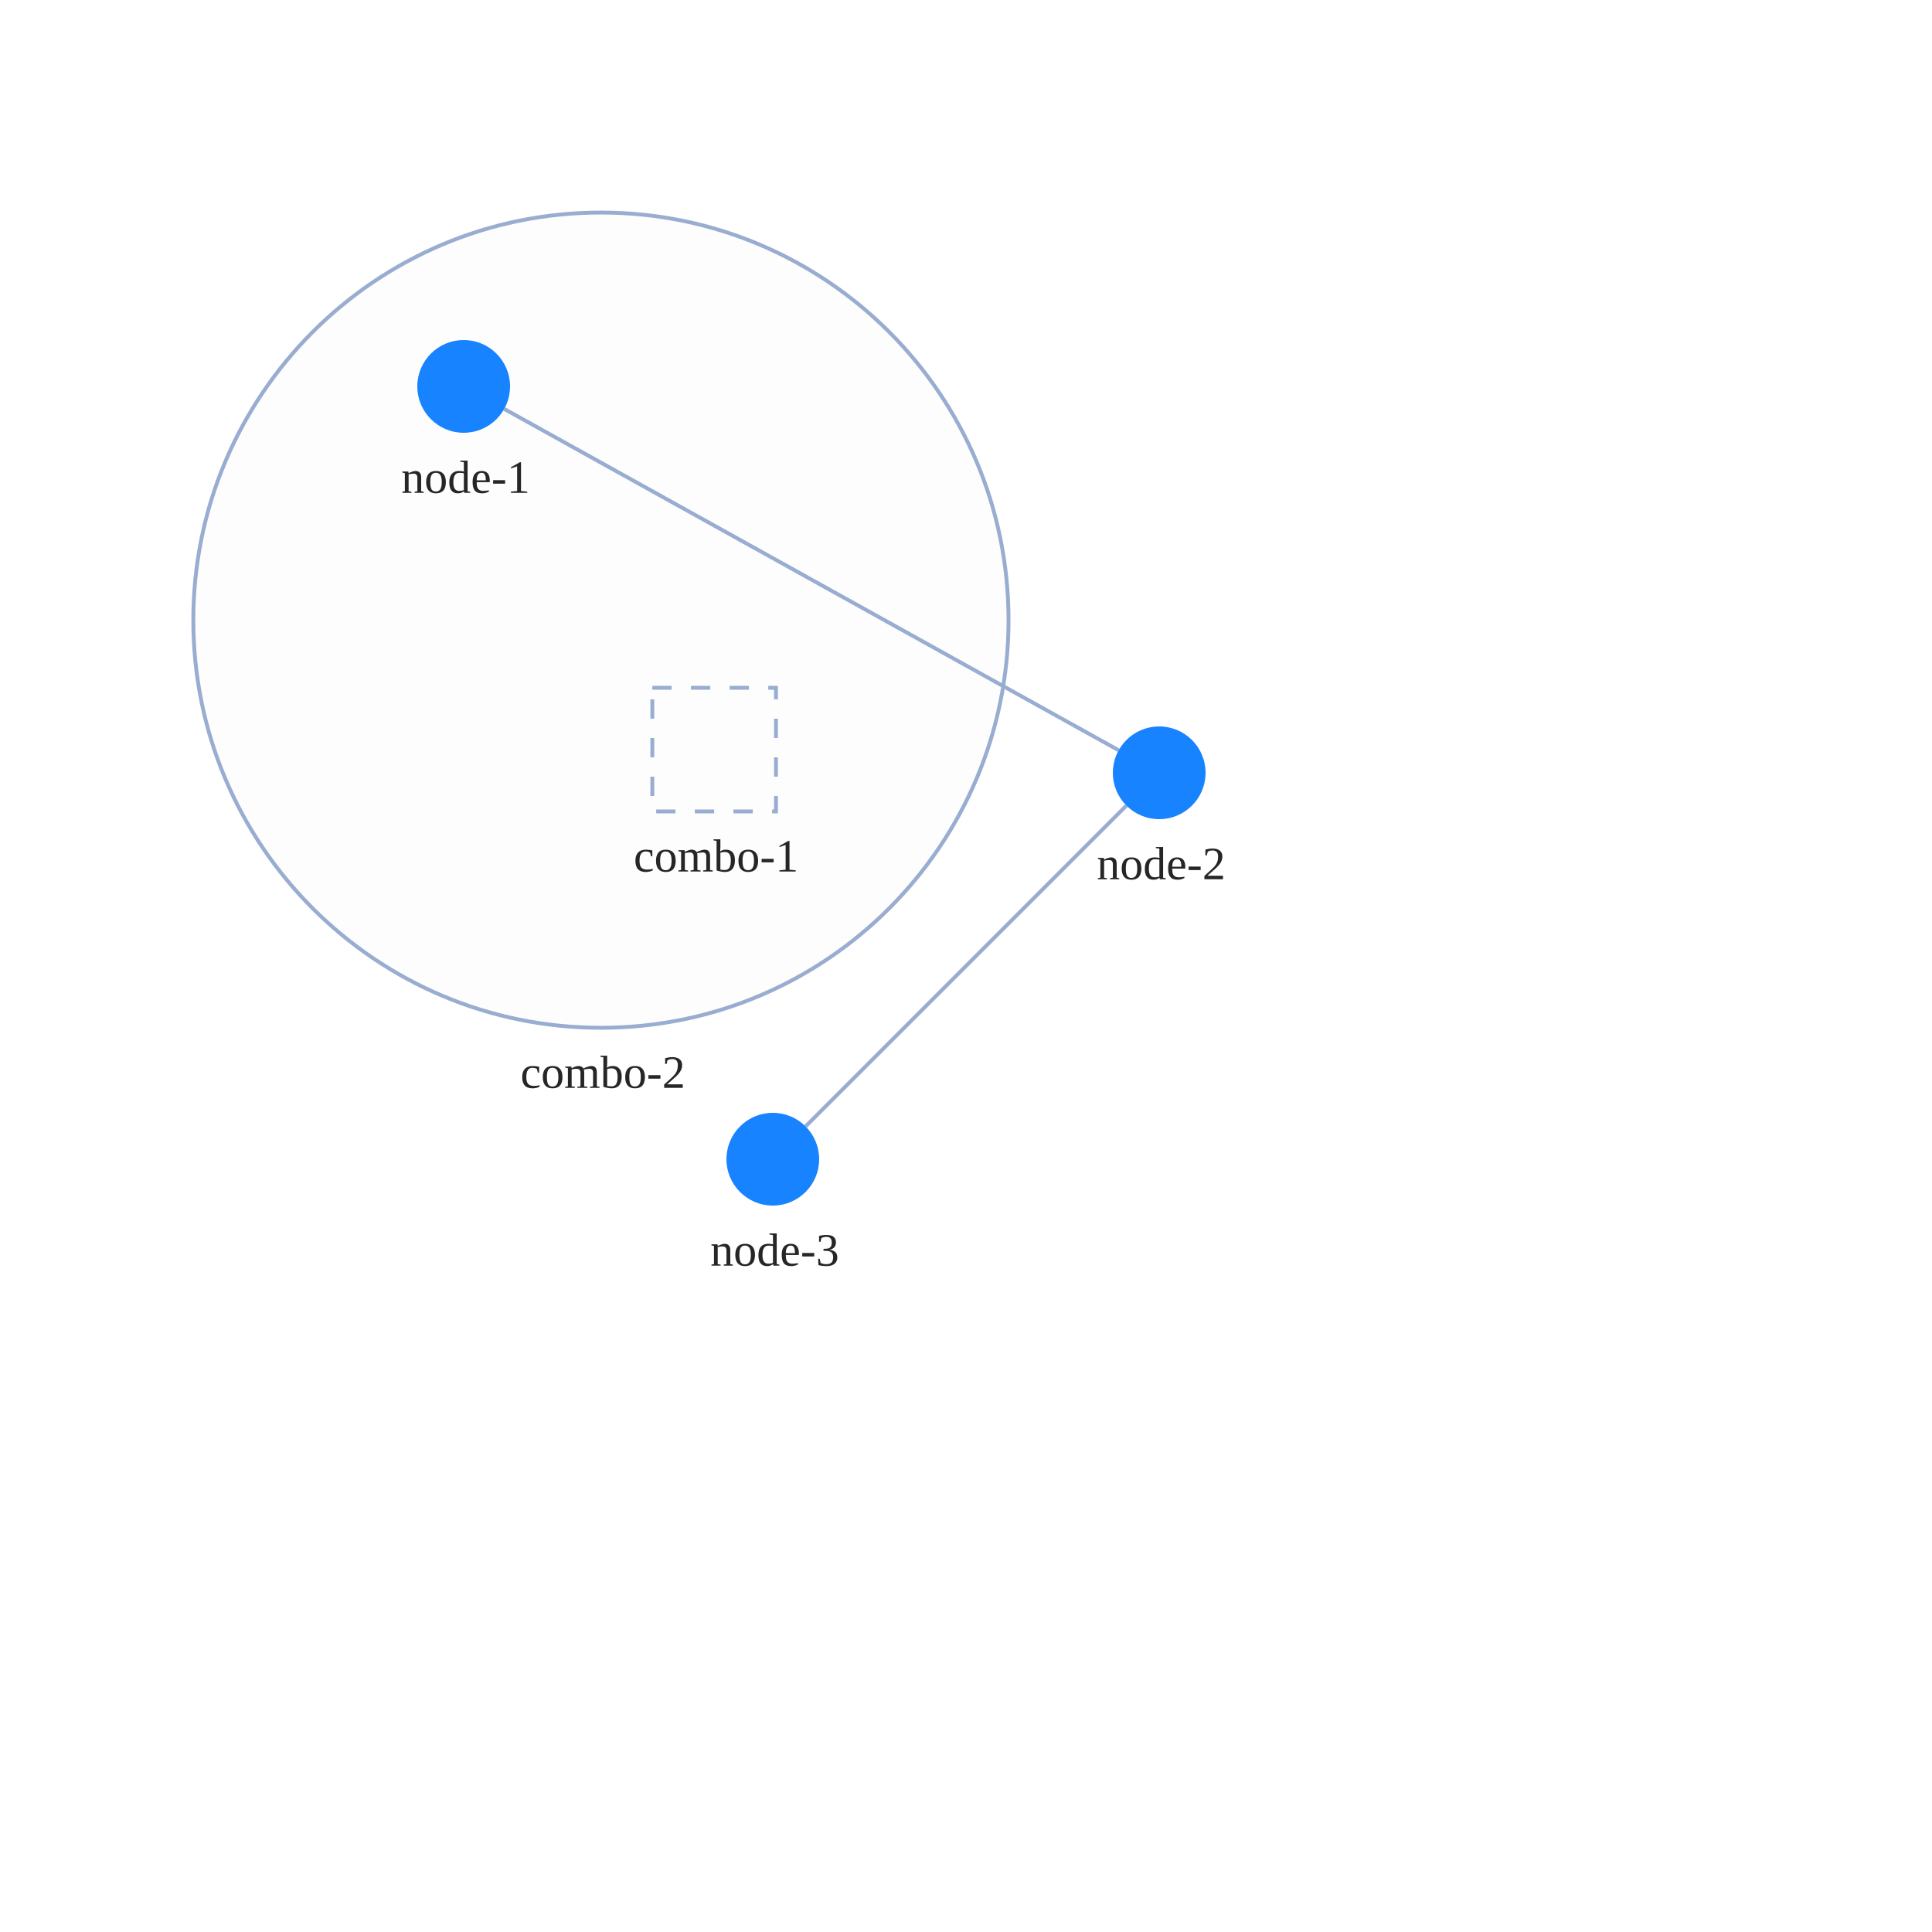
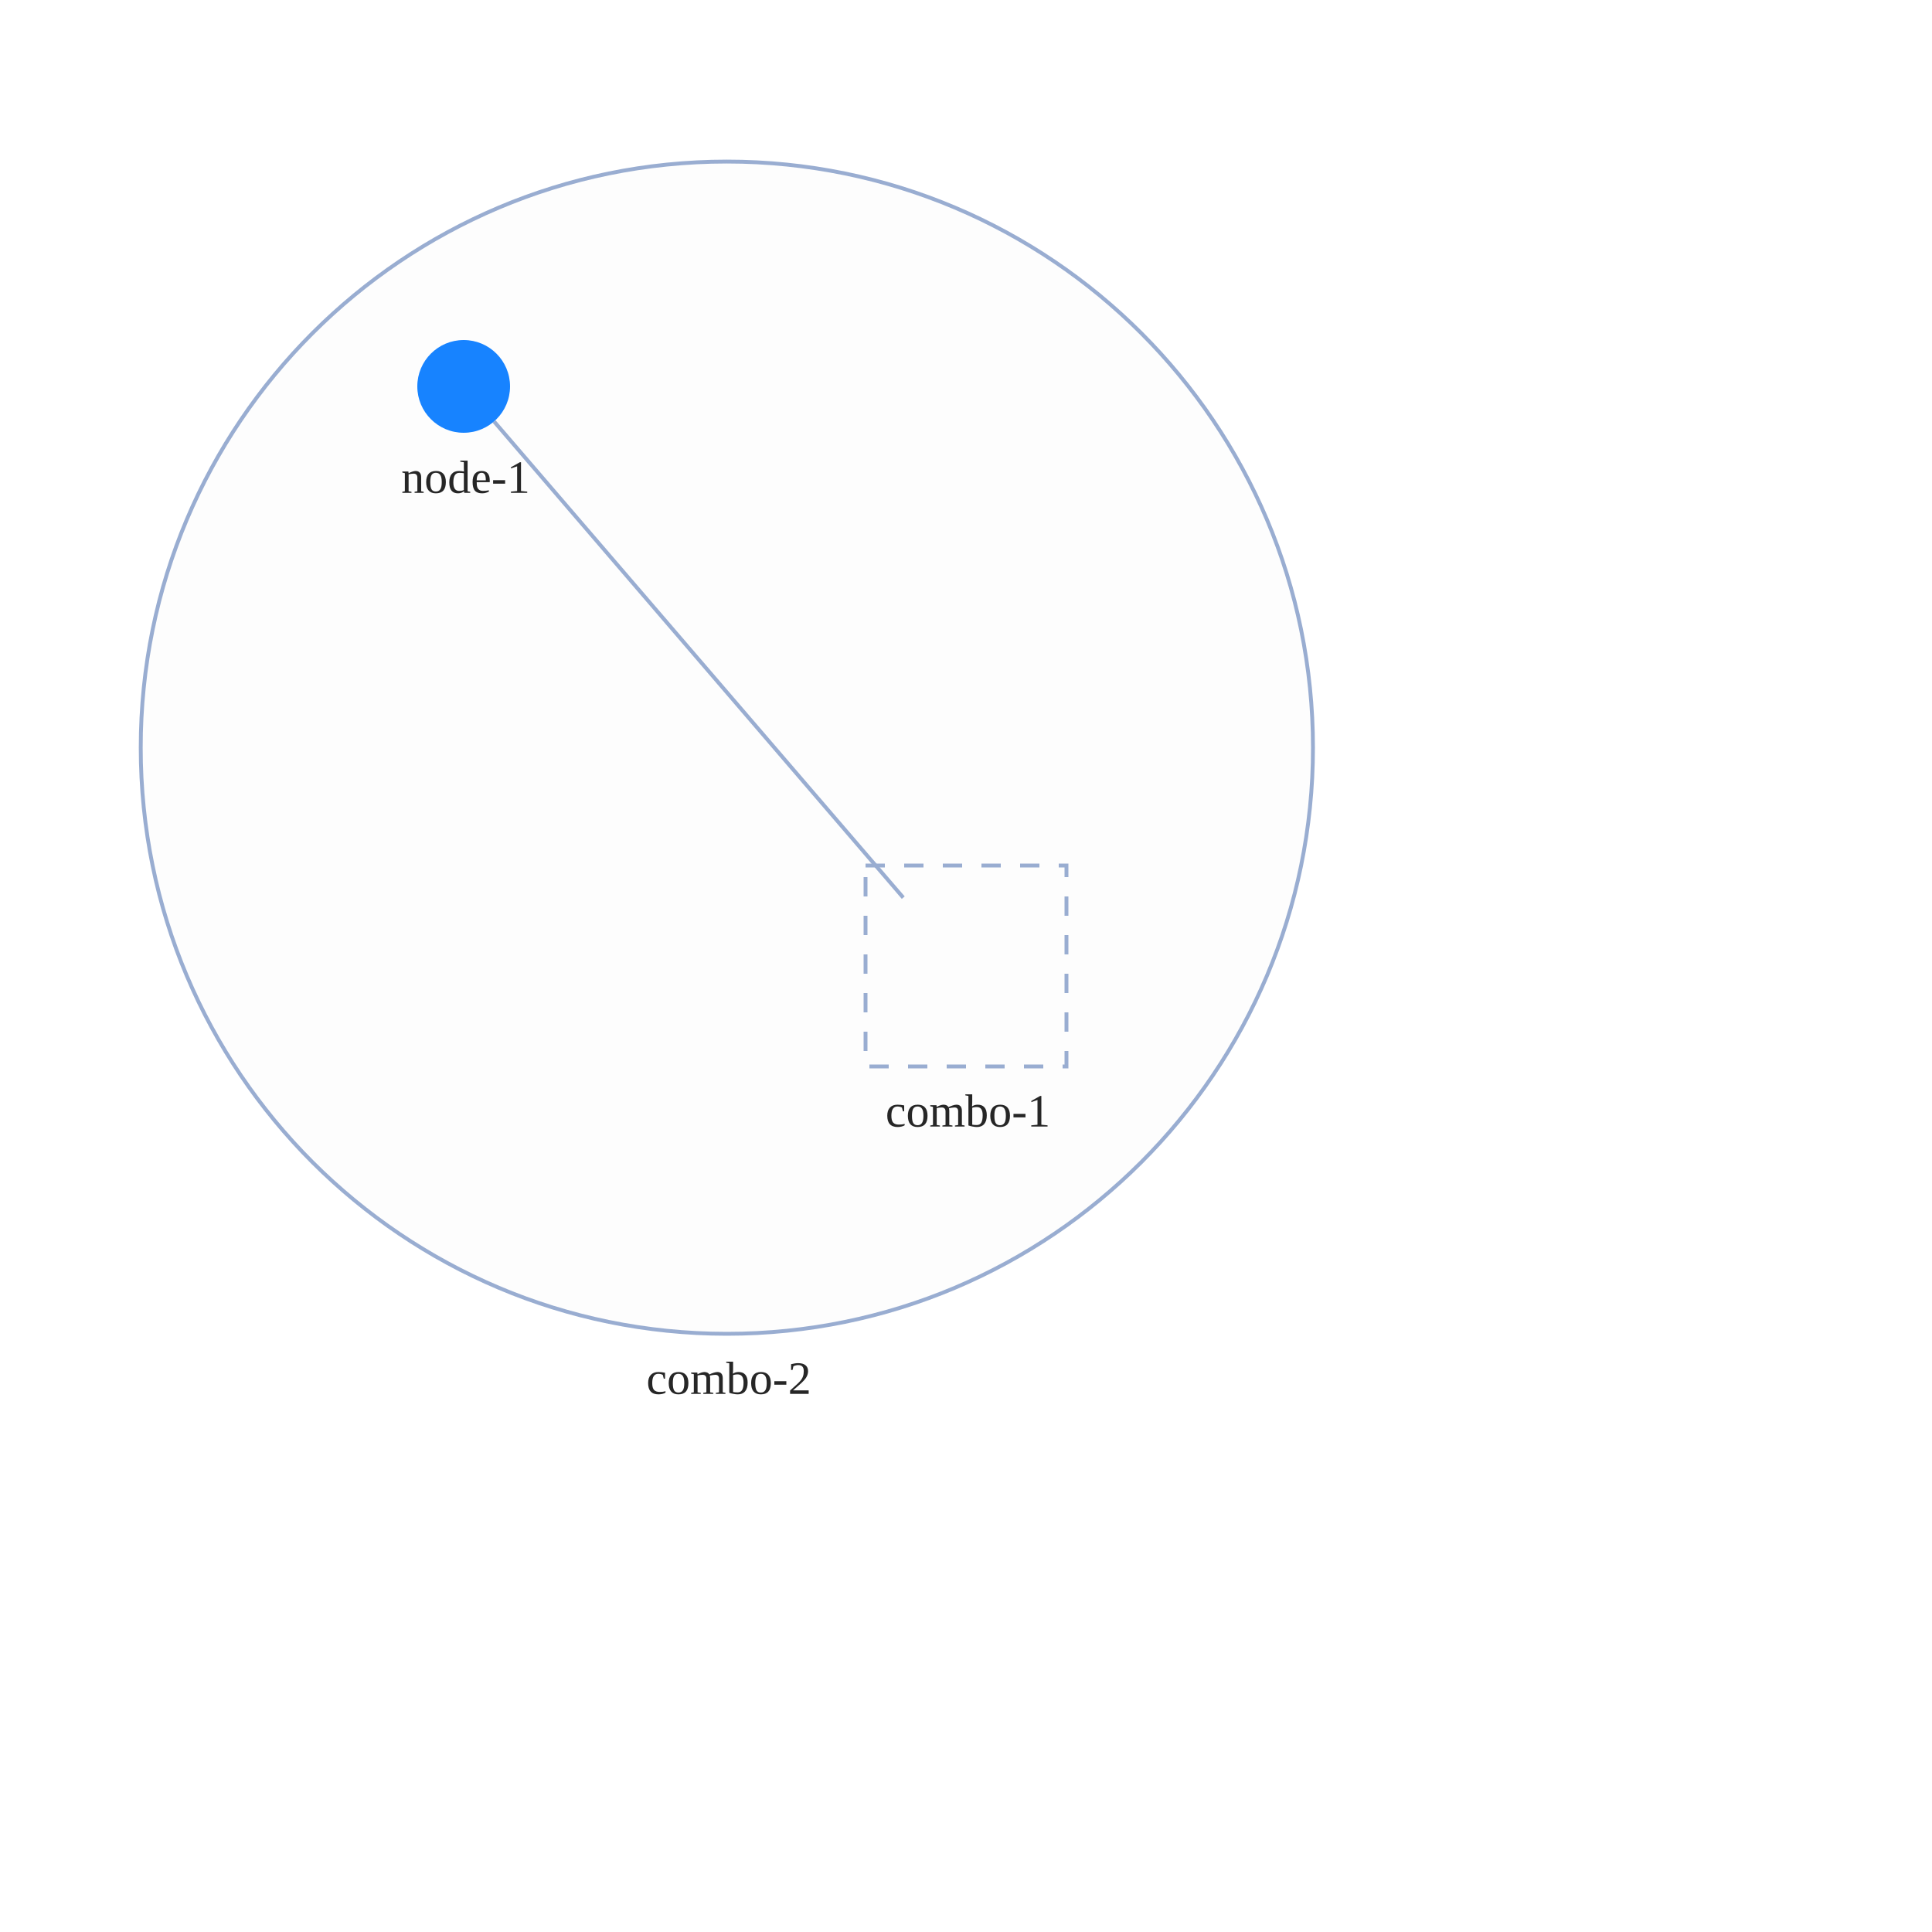
<svg xmlns="http://www.w3.org/2000/svg" width="500" height="500" style="background: transparent; position: absolute; outline: none;" color-interpolation-filters="sRGB" tabindex="1">
  <defs />
  <g id="g-svg-camera" transform="matrix(1,0,0,1,0,0)">
    <g id="g-root" fill="none" transform="matrix(1,0,0,1,0,0)">
      <g id="g-svg-7" fill="none" transform="matrix(1,0,0,1,0,0)">
-         <g id="combo-2" fill="none" transform="matrix(1,0,0,1,155.52,160.5)">
+         <g id="combo-2" fill="none" transform="matrix(1,0,0,1,188.11,193.5)">
          <g transform="matrix(1,0,0,1,0,0)">
-             <circle id="key" fill="rgba(253,253,253,1)" transform="translate(-105.4893,-105.4893)" cx="105.489" cy="105.489" stroke-dasharray="0,0" stroke-width="1" stroke="rgba(153,173,209,1)" r="105.489" />
+             <circle id="key" fill="rgba(253,253,253,1)" transform="translate(-151.6873,-151.6873)" cx="151.687" cy="151.687" stroke-dasharray="0,0" stroke-width="1" stroke="rgba(153,173,209,1)" r="151.687" />
          </g>
-           <g id="label" fill="none" transform="matrix(1,0,0,1,0,105.4893)">
+           <g id="label" fill="none" transform="matrix(1,0,0,1,0,151.6873)">
            <g transform="matrix(1,0,0,1,0,0)">
              <text id="text" fill="rgba(0,0,0,0.851)" dominant-baseline="central" paint-order="stroke" dx="0.5" dy="11.5px" font-size="12" text-anchor="middle">
                combo-2
              </text>
            </g>
          </g>
        </g>
-         <g id="combo-1" fill="none" transform="matrix(1,0,0,1,184.82,194)">
+         <g id="combo-1" fill="none" transform="matrix(1,0,0,1,250,250)">
          <g transform="matrix(1,0,0,1,0,0)">
-             <path id="key" fill="rgba(253,253,253,1)" d="M 0,0 l 32,0 l 0,32 l-32 0 z" transform="translate(-16,-16)" stroke-dasharray="5,5" stroke-width="1" stroke="rgba(153,173,209,1)" width="32" height="32" />
+             <path id="key" fill="rgba(253,253,253,1)" d="M 0,0 l 52,0 l 0,52 l-52 0 z" transform="translate(-26,-26)" stroke-dasharray="5,5" stroke-width="1" stroke="rgba(153,173,209,1)" width="52" height="52" />
          </g>
-           <g id="label" fill="none" transform="matrix(1,0,0,1,0,16)">
+           <g id="label" fill="none" transform="matrix(1,0,0,1,0,26)">
            <g transform="matrix(1,0,0,1,0,0)">
              <text id="text" fill="rgba(0,0,0,0.851)" dominant-baseline="central" paint-order="stroke" dx="0.5" dy="11.5px" font-size="12" text-anchor="middle">
                combo-1
              </text>
            </g>
          </g>
        </g>
      </g>
      <g id="g-svg-6" fill="none" transform="matrix(1,0,0,1,0,0)">
        <g id="edge-1" fill="none" marker-start="false" marker-end="false" transform="matrix(1,0,0,1,0,0)">
          <g id="edge-1" fill="none" marker-start="false" marker-end="false" stroke="transparent" stroke-width="3" />
-           <g transform="matrix(1,0,0,1,130.4899,105.8277)">
-             <path id="key" fill="none" d="M 0,0 L 159.02,88.345" stroke-width="1" stroke="rgba(153,173,209,1)" />
+           <g transform="matrix(1,0,0,1,127.8592,109.0683)">
+             <path id="key" fill="none" d="M 0,0 L 105.903,123.239" stroke-width="1" stroke="rgba(153,173,209,1)" />
            <path id="key" fill="none" d="M 0,0 L 159.02,88.345" stroke-width="3" stroke="transparent" />
-           </g>
-         </g>
-         <g id="edge-2" fill="none" marker-start="false" marker-end="false" transform="matrix(1,0,0,1,0,0)">
-           <g id="edge-2" fill="none" marker-start="false" marker-end="false" stroke="transparent" stroke-width="3" />
-           <g transform="matrix(1,0,0,1,208.4853,208.4853)">
-             <path id="key" fill="none" d="M 83.029,0 L 0,83.029" stroke-width="1" stroke="rgba(153,173,209,1)" />
-             <path id="key" fill="none" d="M 83.029,0 L 0,83.029" stroke-width="3" stroke="transparent" />
          </g>
        </g>
      </g>
      <g id="g-svg-5" fill="none" transform="matrix(1,0,0,1,0,0)">
        <g id="node-1" fill="none" transform="matrix(1,0,0,1,120,100)">
          <g transform="matrix(1,0,0,1,0,0)">
            <circle id="key" fill="rgba(23,131,255,1)" transform="translate(-12,-12)" cx="12" cy="12" r="12" />
          </g>
          <g id="label" fill="none" transform="matrix(1,0,0,1,0,12)">
            <g transform="matrix(1,0,0,1,0,0)">
              <text id="text" fill="rgba(0,0,0,0.851)" dominant-baseline="central" paint-order="stroke" dx="0.5" dy="11.5px" font-size="12" text-anchor="middle">
                node-1
              </text>
            </g>
          </g>
        </g>
-         <g id="node-2" fill="none" transform="matrix(1,0,0,1,300,200)">
-           <g transform="matrix(1,0,0,1,0,0)">
-             <circle id="key" fill="rgba(23,131,255,1)" transform="translate(-12,-12)" cx="12" cy="12" r="12" />
-           </g>
-           <g id="label" fill="none" transform="matrix(1,0,0,1,0,12)">
-             <g transform="matrix(1,0,0,1,0,0)">
-               <text id="text" fill="rgba(0,0,0,0.851)" dominant-baseline="central" paint-order="stroke" dx="0.5" dy="11.5px" font-size="12" text-anchor="middle">
-                 node-2
-               </text>
-             </g>
-           </g>
-         </g>
-         <g id="node-3" fill="none" transform="matrix(1,0,0,1,200,300)">
-           <g transform="matrix(1,0,0,1,0,0)">
-             <circle id="key" fill="rgba(23,131,255,1)" transform="translate(-12,-12)" cx="12" cy="12" r="12" />
-           </g>
-           <g id="label" fill="none" transform="matrix(1,0,0,1,0,12)">
-             <g transform="matrix(1,0,0,1,0,0)">
-               <text id="text" fill="rgba(0,0,0,0.851)" dominant-baseline="central" paint-order="stroke" dx="0.5" dy="11.5px" font-size="12" text-anchor="middle">
-                 node-3
-               </text>
-             </g>
-           </g>
-         </g>
      </g>
    </g>
  </g>
</svg>
